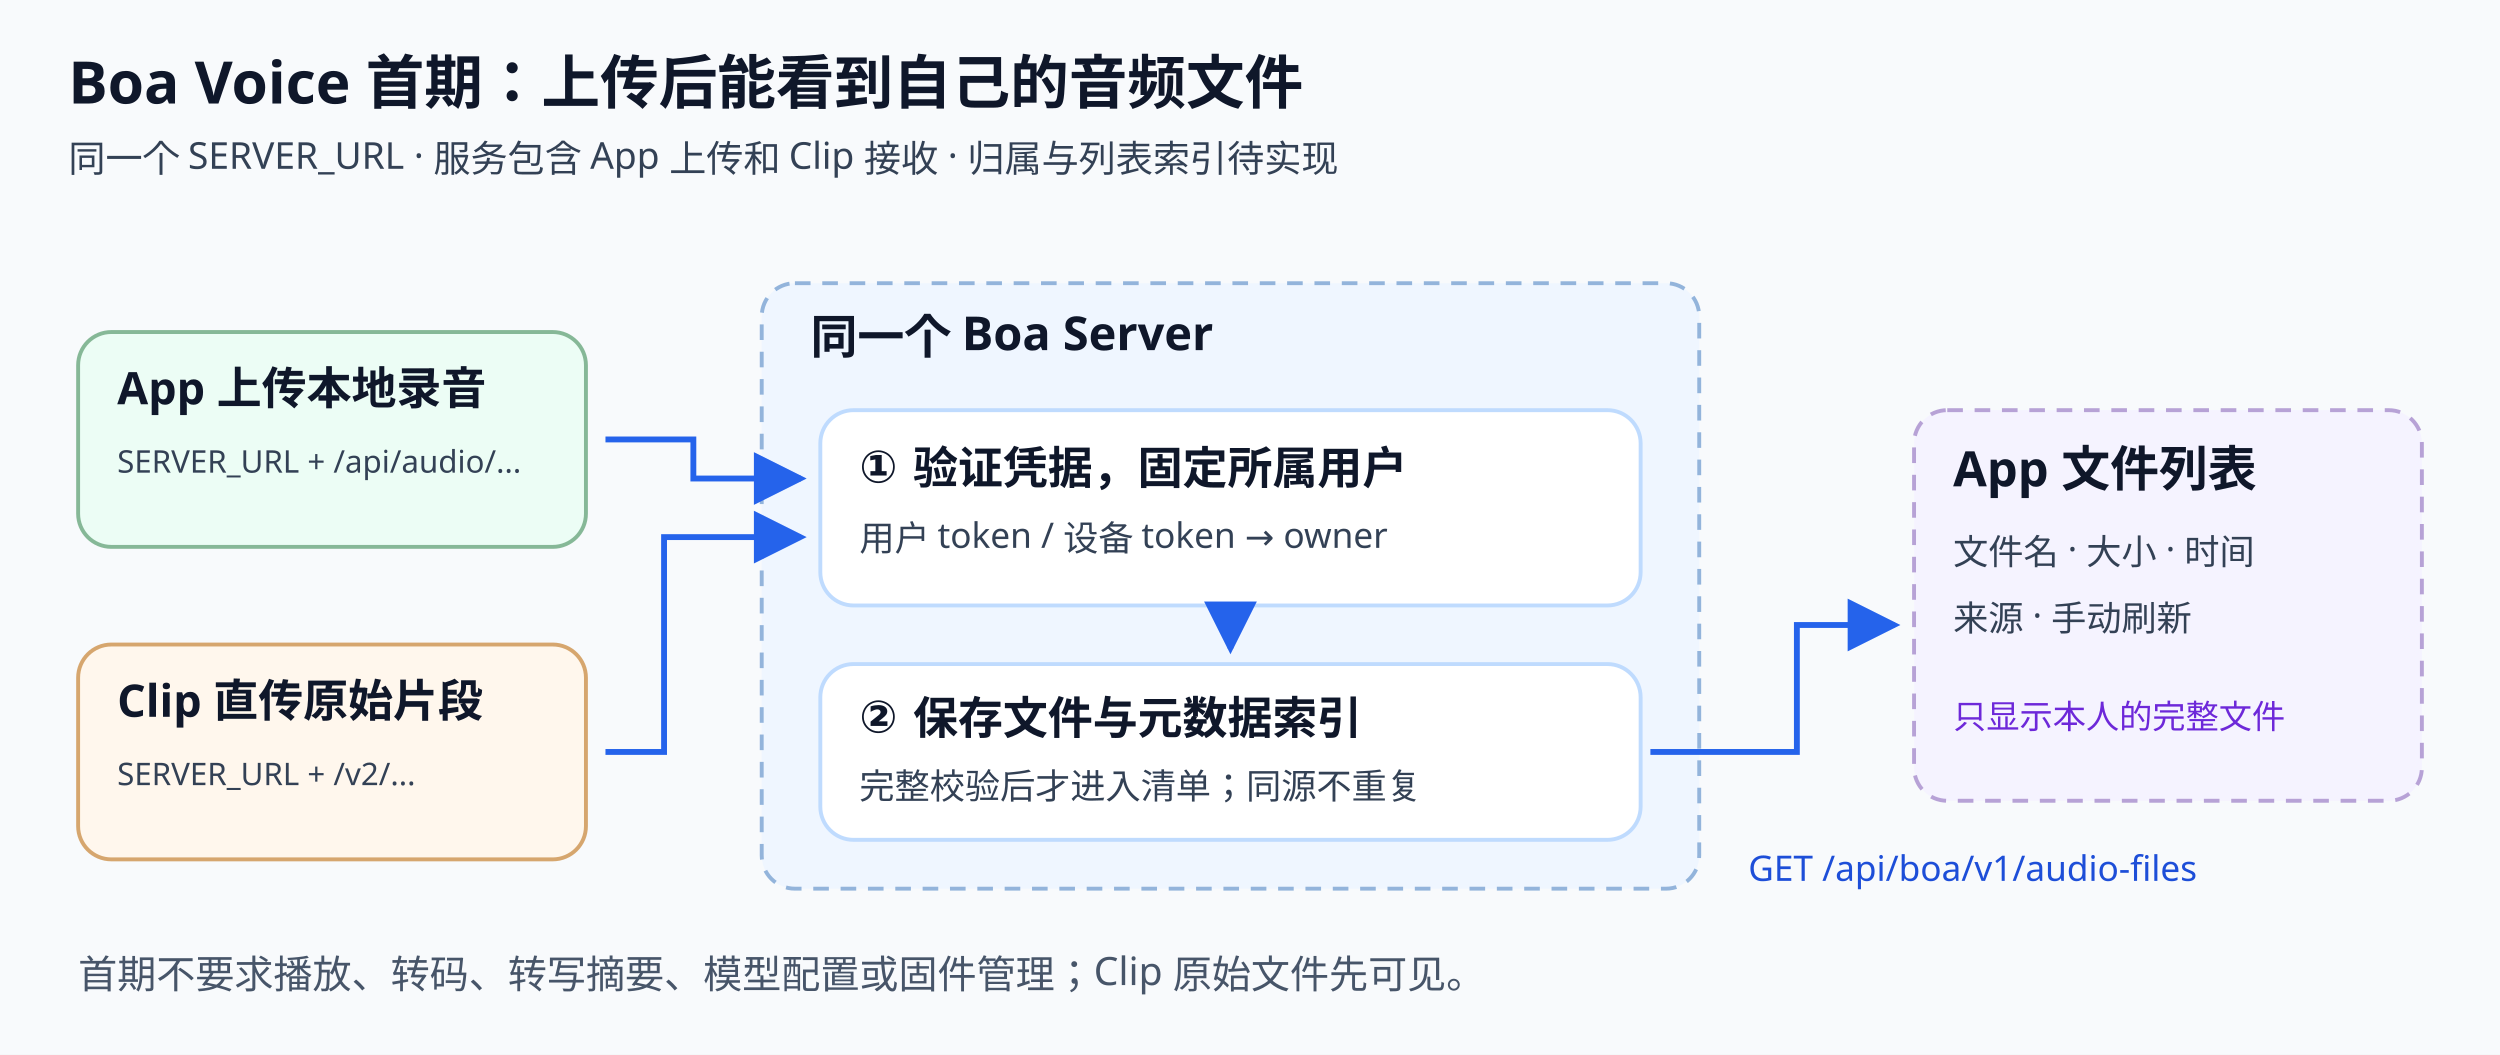
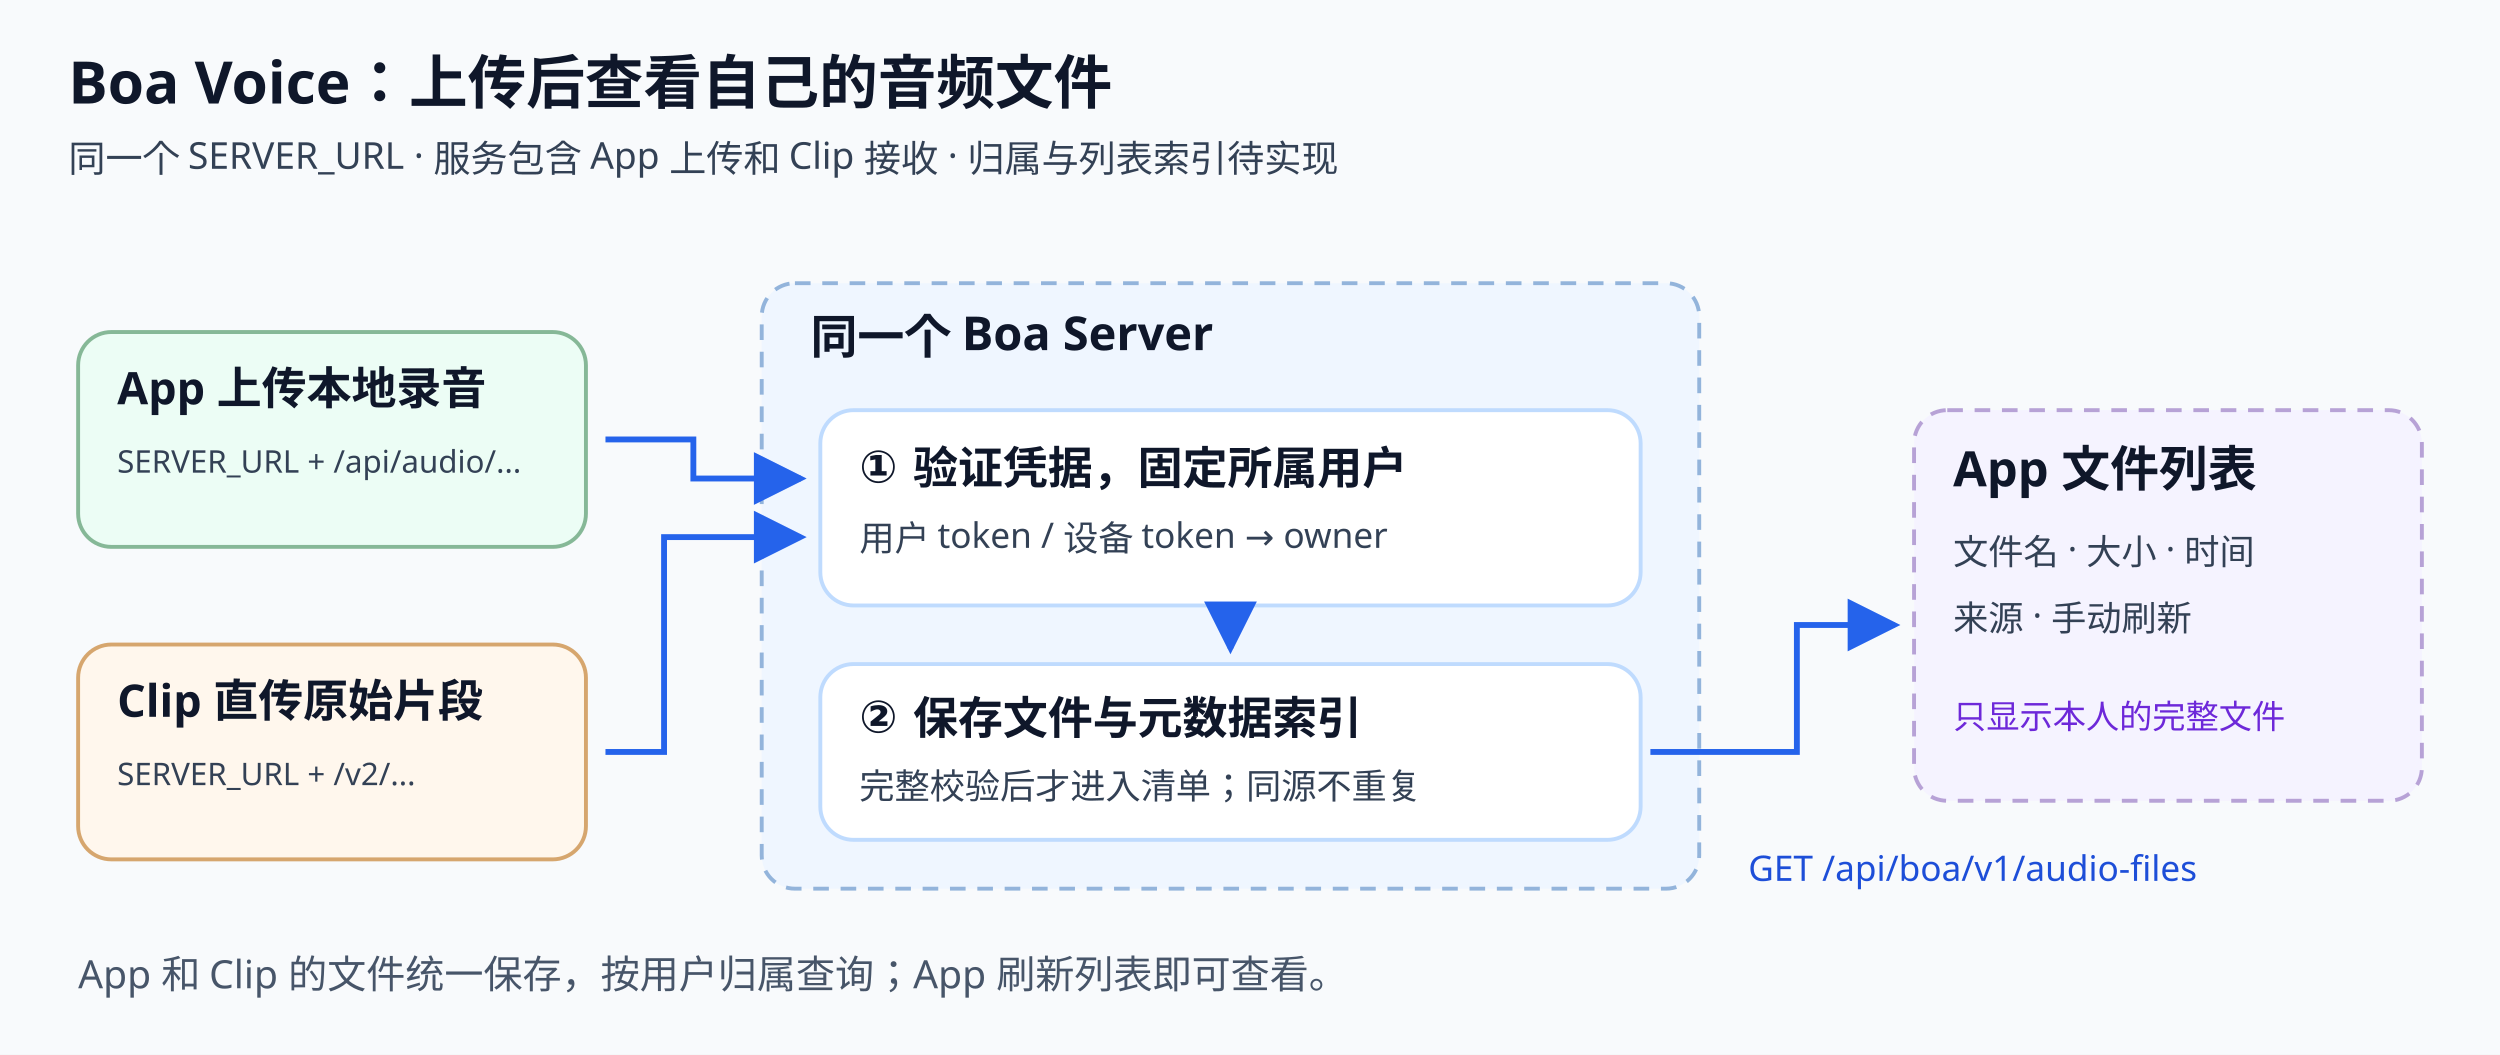
<svg xmlns="http://www.w3.org/2000/svg" width="1280" height="540" viewBox="0 0 1280 540">
  <defs>
    <marker id="arrow" markerWidth="9" markerHeight="9" refX="8" refY="4.5" orient="auto">
      <path d="M0,0 L9,4.5 L0,9" fill="#2563eb" />
    </marker>
  </defs>
  <rect width="1280" height="540" fill="#f8fafc" />
  <g font-family="PingFang SC,Heiti SC,Arial Unicode MS,sans-serif">
-     <text x="35" y="53" font-size="30" fill="#0f172a" font-weight="600" text-anchor="start">Boa Voice 首期：上传后能看到自己的音频文件</text>
+     <text x="35" y="53" font-size="30" fill="#0f172a" font-weight="600" text-anchor="start">Boa Voice：上传后查看自己的音频文件</text>
    <text x="35" y="88" font-size="19" fill="#334155" font-weight="normal" text-anchor="start">同一个 SERVER_URL · 服务包含 App 上传和 Clip 接收 · 归属与列表索引待实现</text>
    <rect x="40" y="170" width="260" height="110" rx="17" fill="#ecfdf5" stroke="#86b897" stroke-width="2" />
    <text x="60" y="207" font-size="23" fill="#0f172a" font-weight="600" text-anchor="start">App 上传本地录音</text>
    <text x="60" y="242" font-size="16" fill="#334155" font-weight="normal" text-anchor="start">SERVER_URL + /api/audio/...</text>
    <rect x="40" y="330" width="260" height="110" rx="17" fill="#fff7ed" stroke="#d6a66e" stroke-width="2" />
    <text x="60" y="367" font-size="23" fill="#0f172a" font-weight="600" text-anchor="start">Clip 直传原始片段</text>
    <text x="60" y="402" font-size="16" fill="#334155" font-weight="normal" text-anchor="start">SERVER_URL + /v2/...</text>
    <rect x="390" y="145" width="480" height="310" rx="17" fill="#eff6ff" stroke="#93b4db" stroke-width="2" stroke-dasharray="8 6" />
    <text x="415" y="181" font-size="24" fill="#0f172a" font-weight="600" text-anchor="start">同一个 Boa Server</text>
    <rect x="420" y="210" width="420" height="100" rx="17" fill="#fff" stroke="#bfdbfe" stroke-width="2" />
    <text x="440" y="247" font-size="23" fill="#0f172a" font-weight="600" text-anchor="start">① 验证凭据，固定所属用户</text>
    <text x="440" y="282" font-size="18" fill="#334155" font-weight="normal" text-anchor="start">用户 token / 设备 token → owner</text>
    <rect x="420" y="340" width="420" height="90" rx="17" fill="#fff" stroke="#bfdbfe" stroke-width="2" />
    <text x="440" y="375" font-size="23" fill="#0f172a" font-weight="600" text-anchor="start">② 保存文件与元数据索引</text>
    <text x="440" y="409" font-size="18" fill="#334155" font-weight="normal" text-anchor="start">完整校验后才进入清单；同源不重复</text>
    <path d="M310,225 H355 V245 H410" fill="none" stroke="#2563eb" stroke-width="3" marker-end="url(#arrow)" />
    <path d="M310,385 H340 V275 H410" fill="none" stroke="#2563eb" stroke-width="3" marker-end="url(#arrow)" />
    <path d="M630,315 V332" fill="none" stroke="#2563eb" stroke-width="3" marker-end="url(#arrow)" />
    <rect x="980" y="210" width="260" height="200" rx="17" fill="#f5f3ff" stroke="#b7a2d6" stroke-width="2" stroke-dasharray="8 6" />
    <text x="1000" y="249" font-size="25" fill="#0f172a" font-weight="600" text-anchor="start">App 文件列表</text>
    <text x="1000" y="289" font-size="18" fill="#334155" font-weight="normal" text-anchor="start">文件名 · 大小 · 时间</text>
    <text x="1000" y="323" font-size="18" fill="#334155" font-weight="normal" text-anchor="start">来源 · 手动刷新</text>
    <text x="1000" y="373" font-size="17" fill="#6d28d9" font-weight="normal" text-anchor="start">只显示本人的完整文件</text>
    <path d="M845,385 H920 V320 H970" fill="none" stroke="#2563eb" stroke-width="3" marker-end="url(#arrow)" />
    <text x="1010" y="451" font-size="18" fill="#1d4ed8" font-weight="normal" text-anchor="middle">GET /api/boa/v1/audio-files</text>
-     <text x="40" y="506" font-size="20" fill="#475569" font-weight="normal" text-anchor="start">首期不要求播放、转码、转写摘要、模型配置或固件管理；Clip 原始文件先可见。</text>
+     <text x="40" y="506" font-size="20" fill="#475569" font-weight="normal" text-anchor="start">App 和 Clip 的文件统一保存，按用户归属查询；App 刷新列表即可查看。</text>
  </g>
</svg>
